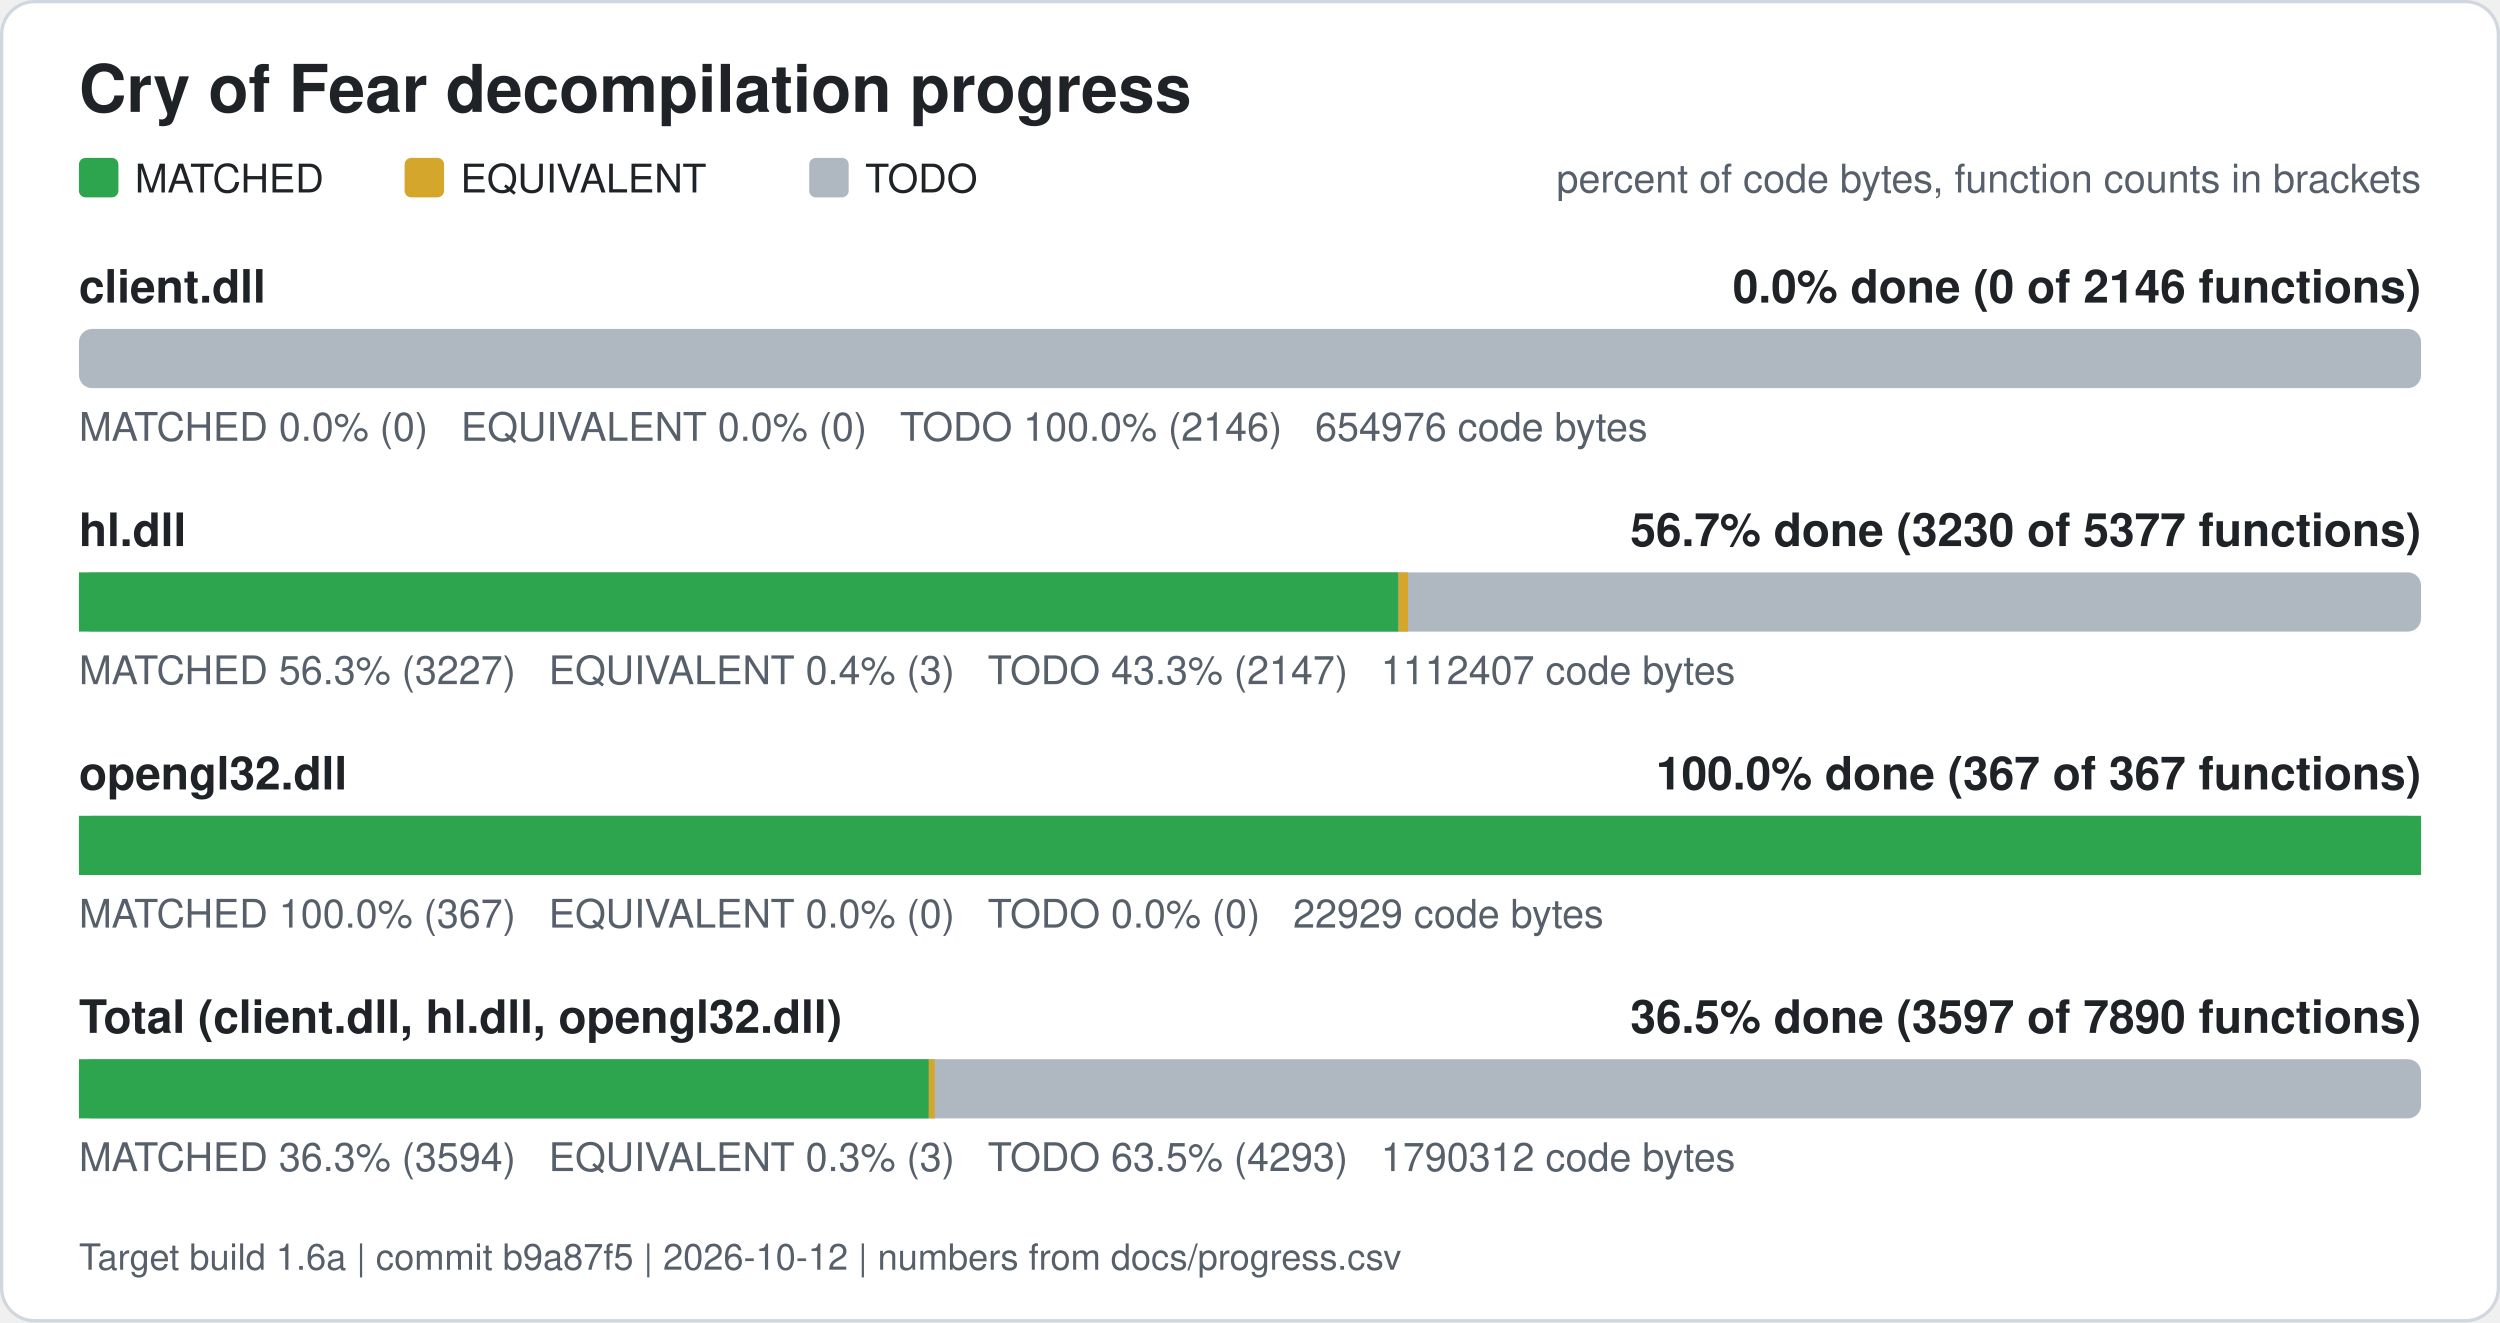
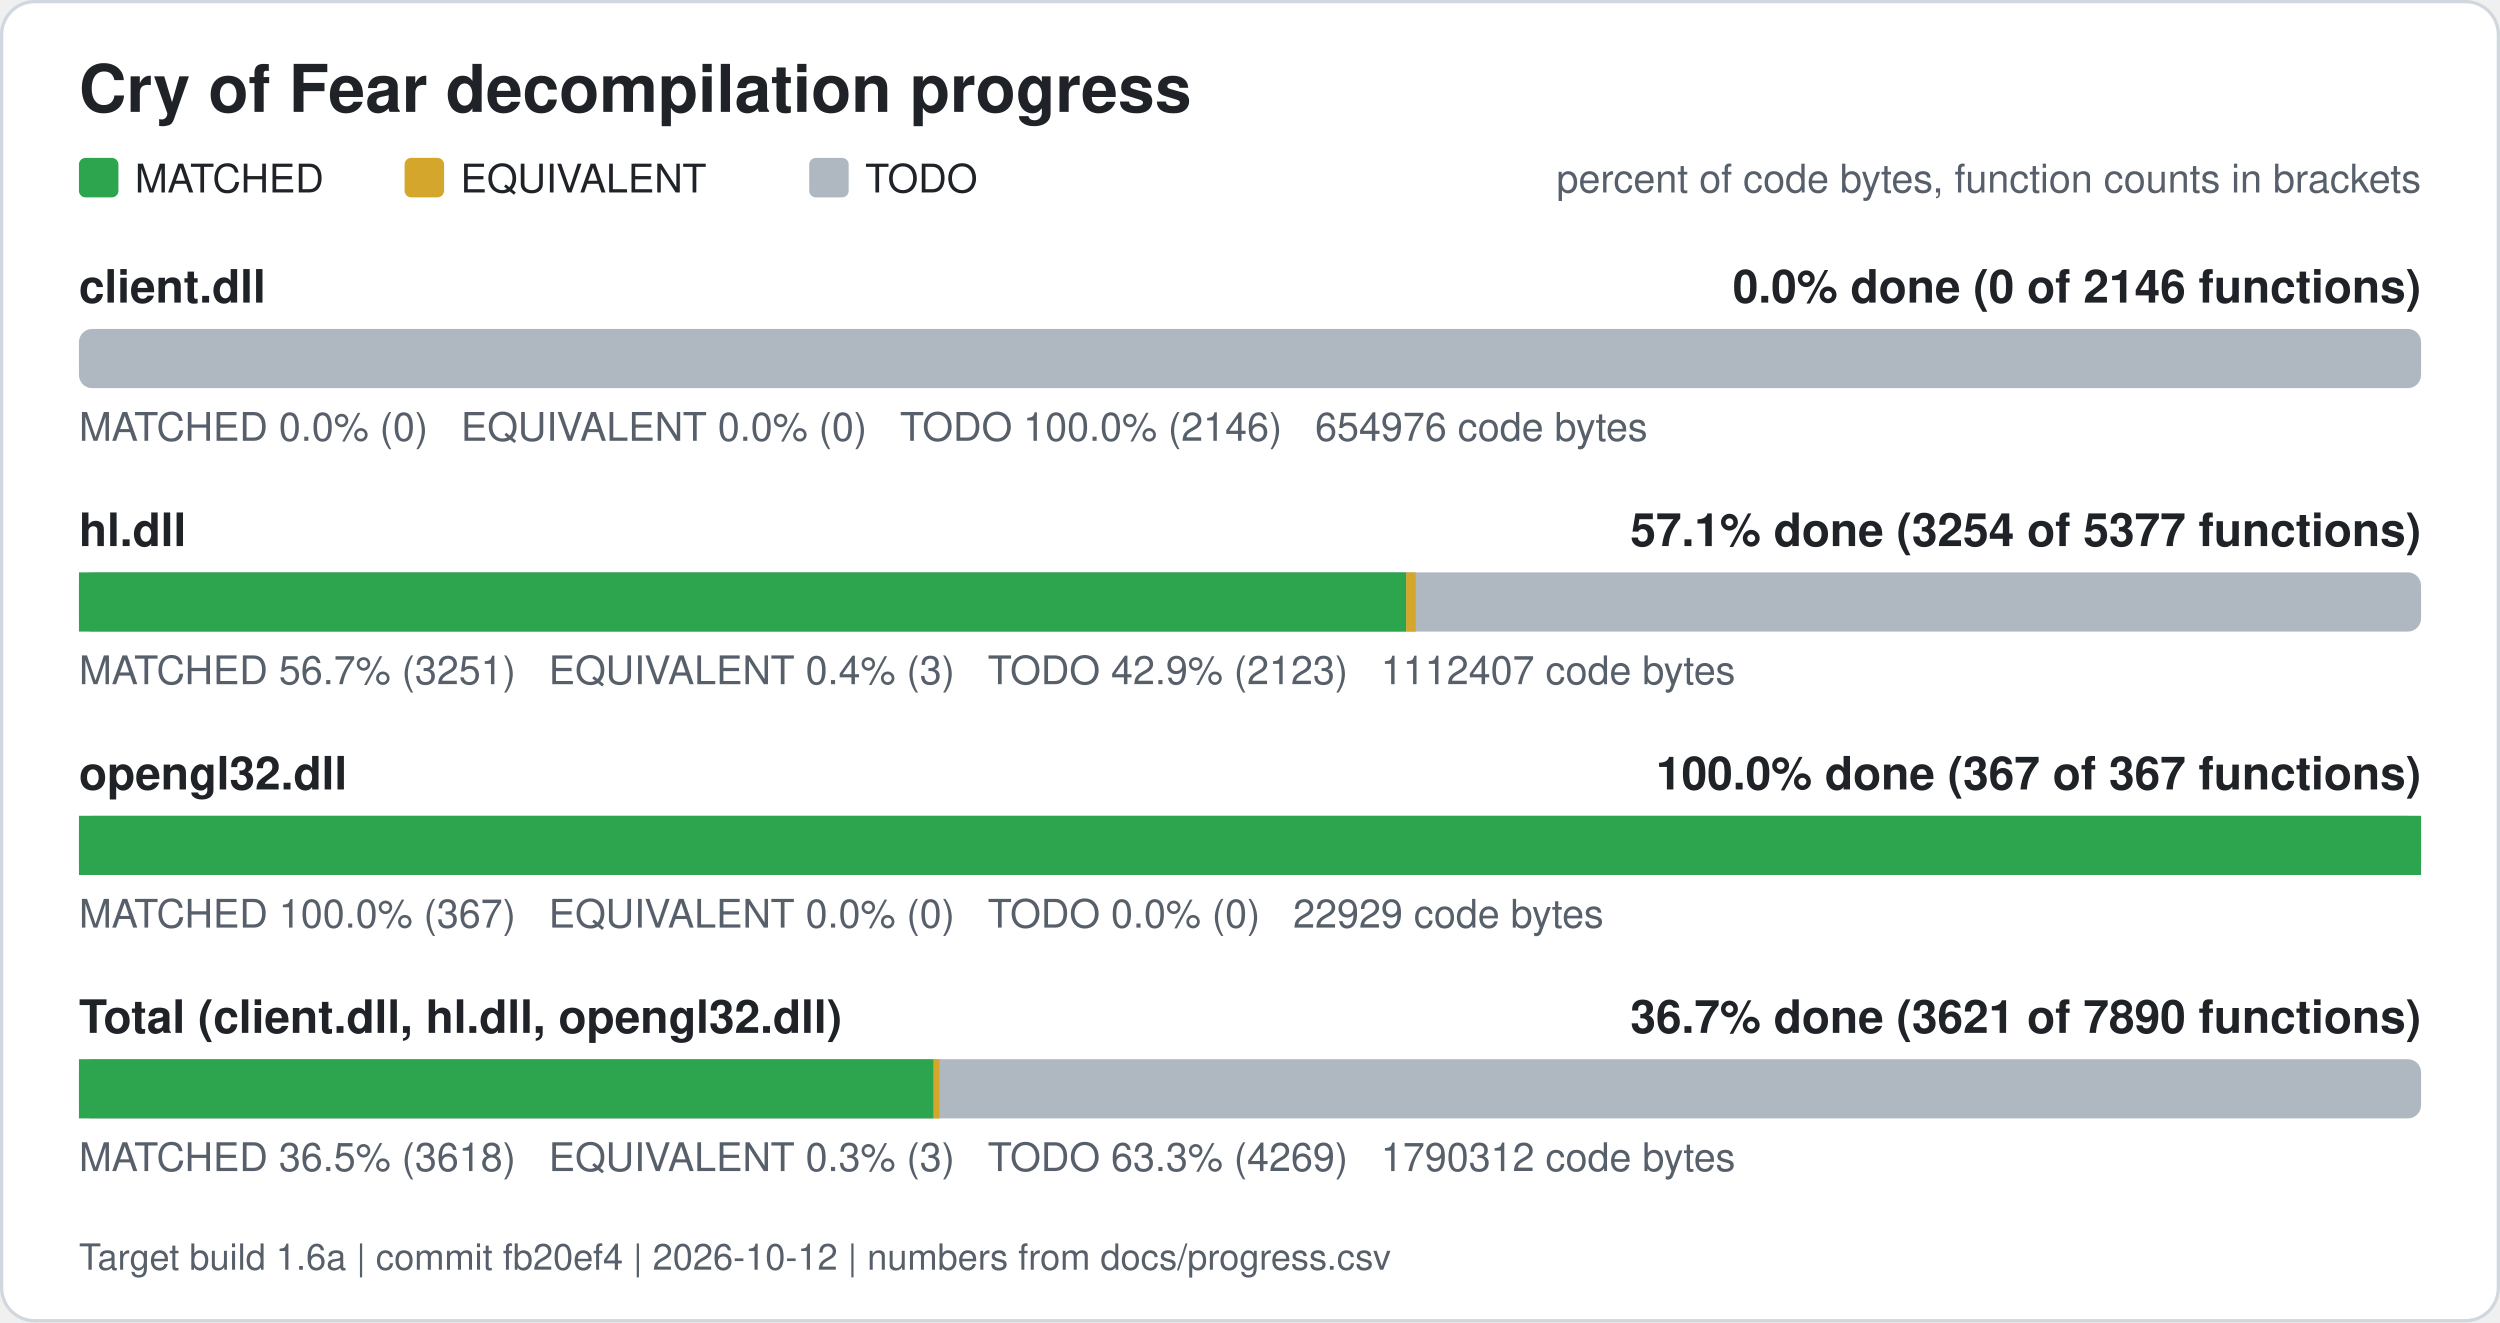
<svg xmlns="http://www.w3.org/2000/svg" width="760" height="402" viewBox="0 0 760 402" role="img" aria-label="Cry of Fear decompilation progress">
  <rect x="0.5" y="0.5" width="759" height="401" rx="10" fill="#ffffff" stroke="#d0d7de" />
  <text x="24" y="34" font-family="Segoe UI, Helvetica, Arial, sans-serif" font-size="20" font-weight="600" fill="#1f2328">Cry of Fear decompilation progress</text>
  <rect x="24" y="48" width="12" height="12" rx="2" fill="#2da44e" />
  <text x="41" y="58.5" font-family="Segoe UI, Helvetica, Arial, sans-serif" font-size="12" fill="#1f2328">MATCHED</text>
  <rect x="123" y="48" width="12" height="12" rx="2" fill="#d4a72c" />
  <text x="140" y="58.5" font-family="Segoe UI, Helvetica, Arial, sans-serif" font-size="12" fill="#1f2328">EQUIVALENT</text>
  <rect x="246" y="48" width="12" height="12" rx="2" fill="#afb8c1" />
  <text x="263" y="58.5" font-family="Segoe UI, Helvetica, Arial, sans-serif" font-size="12" fill="#1f2328">TODO</text>
  <text x="736" y="58.5" font-family="Segoe UI, Helvetica, Arial, sans-serif" font-size="12" fill="#57606a" text-anchor="end">percent of code bytes, function counts in brackets</text>
  <text x="24" y="92" font-family="Segoe UI, Helvetica, Arial, sans-serif" font-size="14" font-weight="600" fill="#1f2328">client.dll</text>
  <text x="736" y="92" font-family="Segoe UI, Helvetica, Arial, sans-serif" font-size="14" font-weight="600" fill="#1f2328" text-anchor="end">0.0% done (0 of 2146 functions)</text>
  <rect x="24" y="100" width="712" height="18" rx="4" fill="#afb8c1" />
  <text x="24" y="134" font-family="Segoe UI, Helvetica, Arial, sans-serif" font-size="12" fill="#57606a" xml:space="preserve">MATCHED 0.0% (0)   EQUIVALENT 0.0% (0)   TODO 100.0% (2146)   654976 code bytes</text>
  <text x="24" y="166" font-family="Segoe UI, Helvetica, Arial, sans-serif" font-size="14" font-weight="600" fill="#1f2328">hl.dll</text>
-   <text x="736" y="166" font-family="Segoe UI, Helvetica, Arial, sans-serif" font-size="14" font-weight="600" fill="#1f2328" text-anchor="end">56.7% done (3230 of 5377 functions)</text>
+   <text x="736" y="166" font-family="Segoe UI, Helvetica, Arial, sans-serif" font-size="14" font-weight="600" fill="#1f2328" text-anchor="end">57.1% done (3254 of 5377 functions)</text>
  <rect x="24" y="174" width="712" height="18" rx="4" fill="#afb8c1" />
-   <rect x="24.00" y="174" width="401.14" height="18" fill="#2da44e" />
-   <rect x="425.14" y="174" width="2.91" height="18" fill="#d4a72c" />
-   <text x="24" y="208" font-family="Segoe UI, Helvetica, Arial, sans-serif" font-size="12" fill="#57606a" xml:space="preserve">MATCHED 56.3% (3227)   EQUIVALENT 0.4% (3)   TODO 43.3% (2147)   1112407 code bytes</text>
+   <rect x="24.00" y="174" width="403.47" height="18" fill="#2da44e" />
+   <rect x="427.47" y="174" width="2.91" height="18" fill="#d4a72c" />
+   <text x="24" y="208" font-family="Segoe UI, Helvetica, Arial, sans-serif" font-size="12" fill="#57606a" xml:space="preserve">MATCHED 56.7% (3251)   EQUIVALENT 0.4% (3)   TODO 42.9% (2123)   1112407 code bytes</text>
  <text x="24" y="240" font-family="Segoe UI, Helvetica, Arial, sans-serif" font-size="14" font-weight="600" fill="#1f2328">opengl32.dll</text>
  <text x="736" y="240" font-family="Segoe UI, Helvetica, Arial, sans-serif" font-size="14" font-weight="600" fill="#1f2328" text-anchor="end">100.0% done (367 of 367 functions)</text>
  <rect x="24" y="248" width="712" height="18" rx="4" fill="#afb8c1" />
  <rect x="24.00" y="248" width="712.00" height="18" fill="#2da44e" />
  <text x="24" y="282" font-family="Segoe UI, Helvetica, Arial, sans-serif" font-size="12" fill="#57606a" xml:space="preserve">MATCHED 100.0% (367)   EQUIVALENT 0.0% (0)   TODO 0.0% (0)   22929 code bytes</text>
  <text x="24" y="314" font-family="Segoe UI, Helvetica, Arial, sans-serif" font-size="14" font-weight="600" fill="#1f2328">Total (client.dll, hl.dll, opengl32.dll)</text>
-   <text x="736" y="314" font-family="Segoe UI, Helvetica, Arial, sans-serif" font-size="14" font-weight="600" fill="#1f2328" text-anchor="end">36.5% done (3597 of 7890 functions)</text>
+   <text x="736" y="314" font-family="Segoe UI, Helvetica, Arial, sans-serif" font-size="14" font-weight="600" fill="#1f2328" text-anchor="end">36.7% done (3621 of 7890 functions)</text>
  <rect x="24" y="322" width="712" height="18" rx="4" fill="#afb8c1" />
-   <rect x="24.00" y="322" width="258.36" height="18" fill="#2da44e" />
-   <rect x="282.36" y="322" width="1.81" height="18" fill="#d4a72c" />
-   <text x="24" y="356" font-family="Segoe UI, Helvetica, Arial, sans-serif" font-size="12" fill="#57606a" xml:space="preserve">MATCHED 36.3% (3594)   EQUIVALENT 0.3% (3)   TODO 63.5% (4293)   1790312 code bytes</text>
-   <text x="24" y="386" font-family="Segoe UI, Helvetica, Arial, sans-serif" font-size="11" fill="#57606a">Target build 1.6a | commit b9a87f5 | 2026-10-12 | numbers from docs/progress.csv</text>
+   <rect x="24.00" y="322" width="259.81" height="18" fill="#2da44e" />
+   <rect x="283.81" y="322" width="1.81" height="18" fill="#d4a72c" />
+   <text x="24" y="356" font-family="Segoe UI, Helvetica, Arial, sans-serif" font-size="12" fill="#57606a" xml:space="preserve">MATCHED 36.5% (3618)   EQUIVALENT 0.3% (3)   TODO 63.3% (4269)   1790312 code bytes</text>
+   <text x="24" y="386" font-family="Segoe UI, Helvetica, Arial, sans-serif" font-size="11" fill="#57606a">Target build 1.6a | commit fb20ef4 | 2026-10-12 | numbers from docs/progress.csv</text>
</svg>
